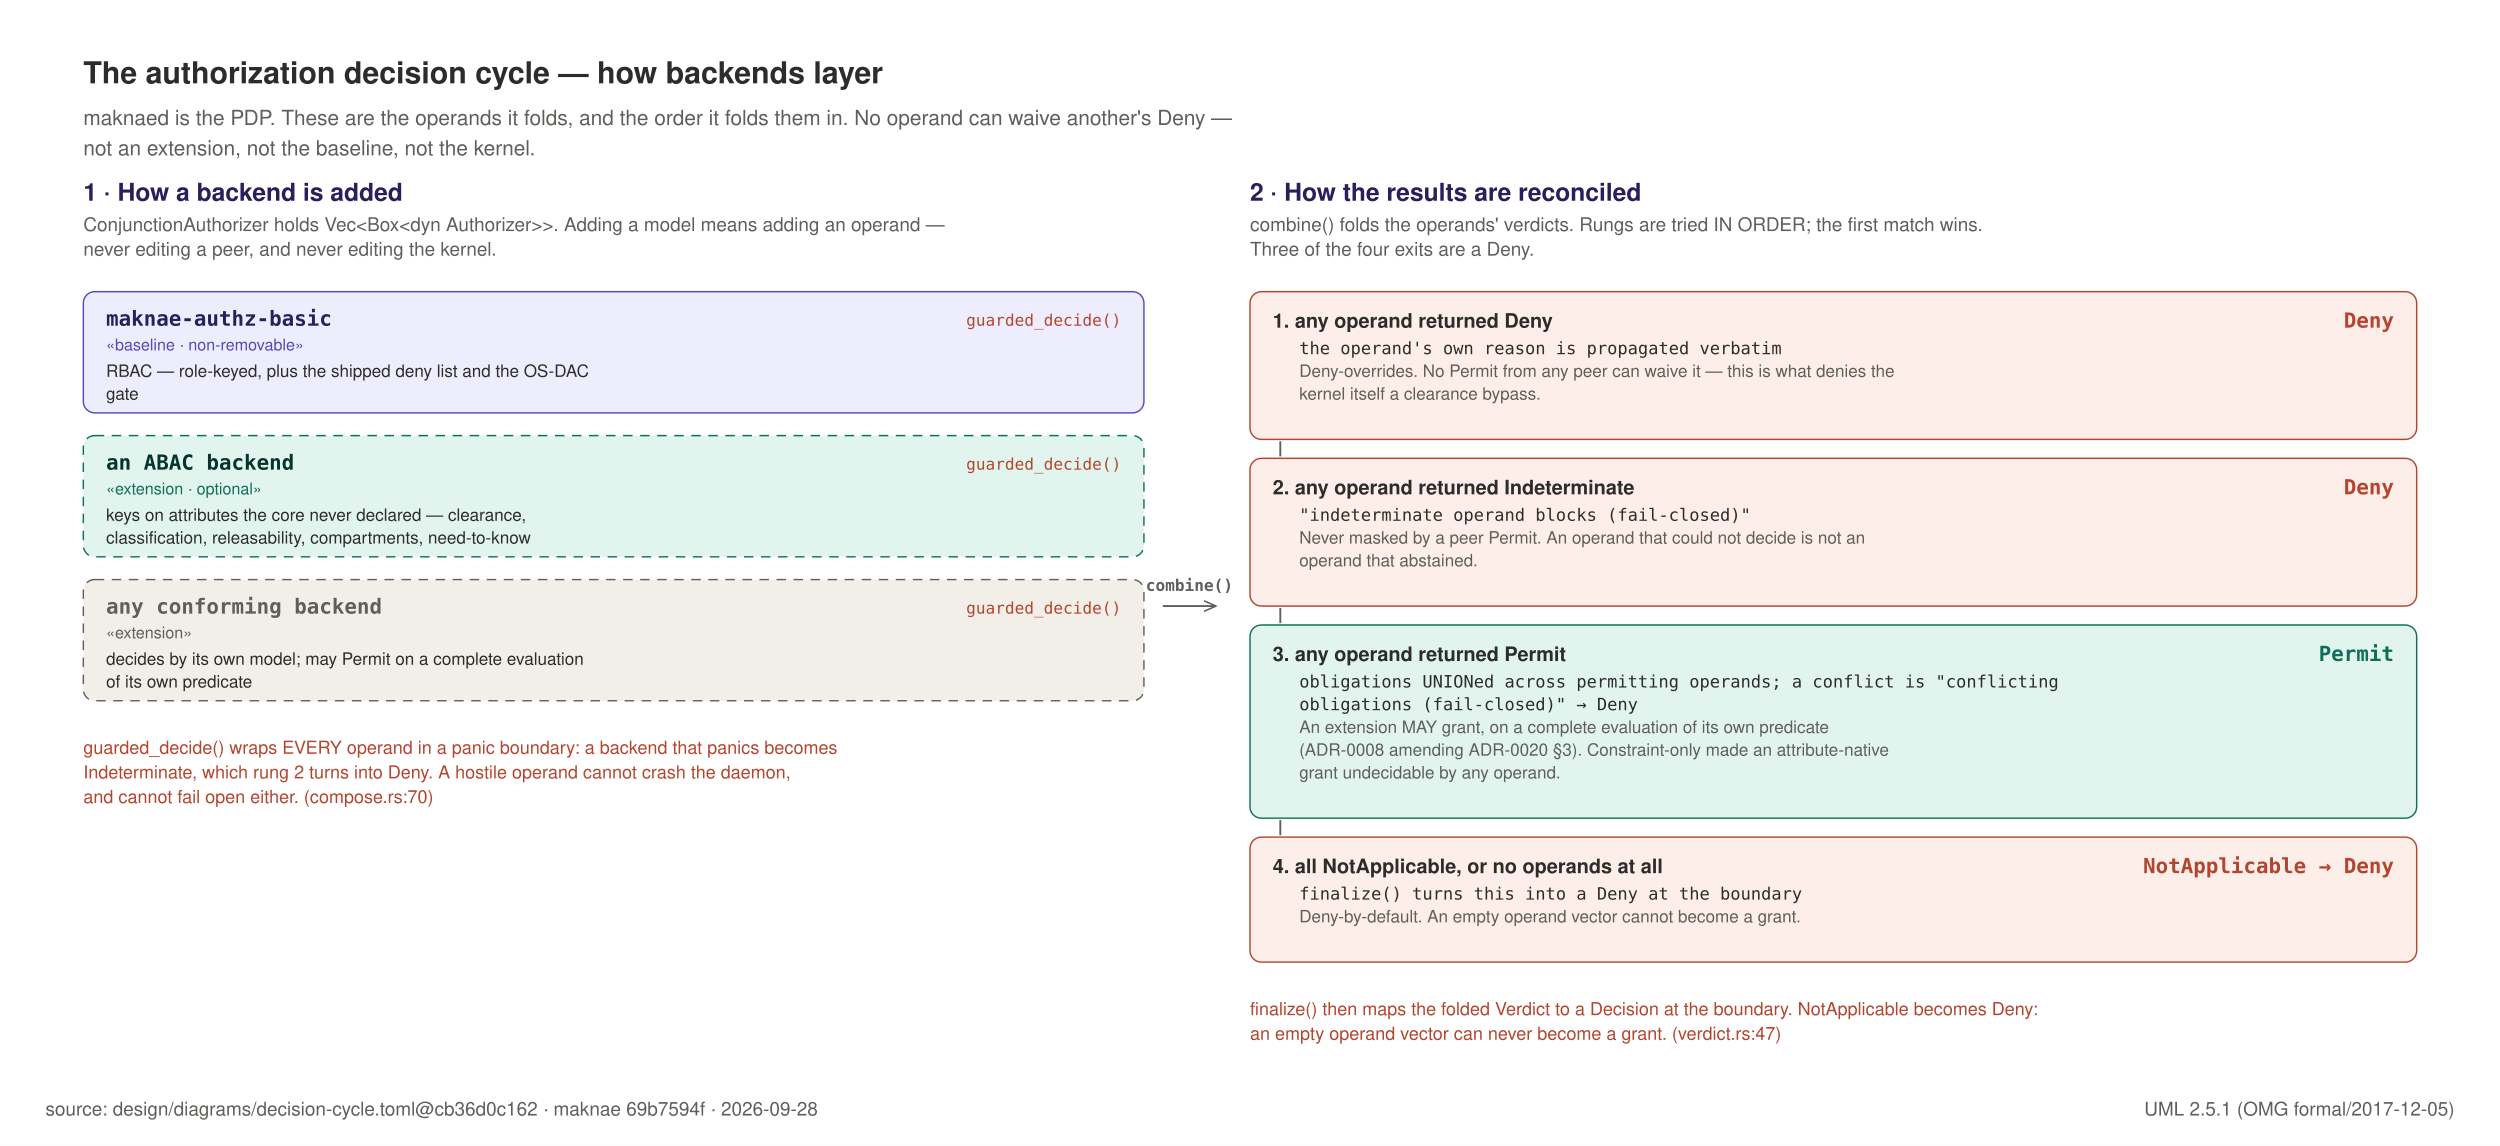
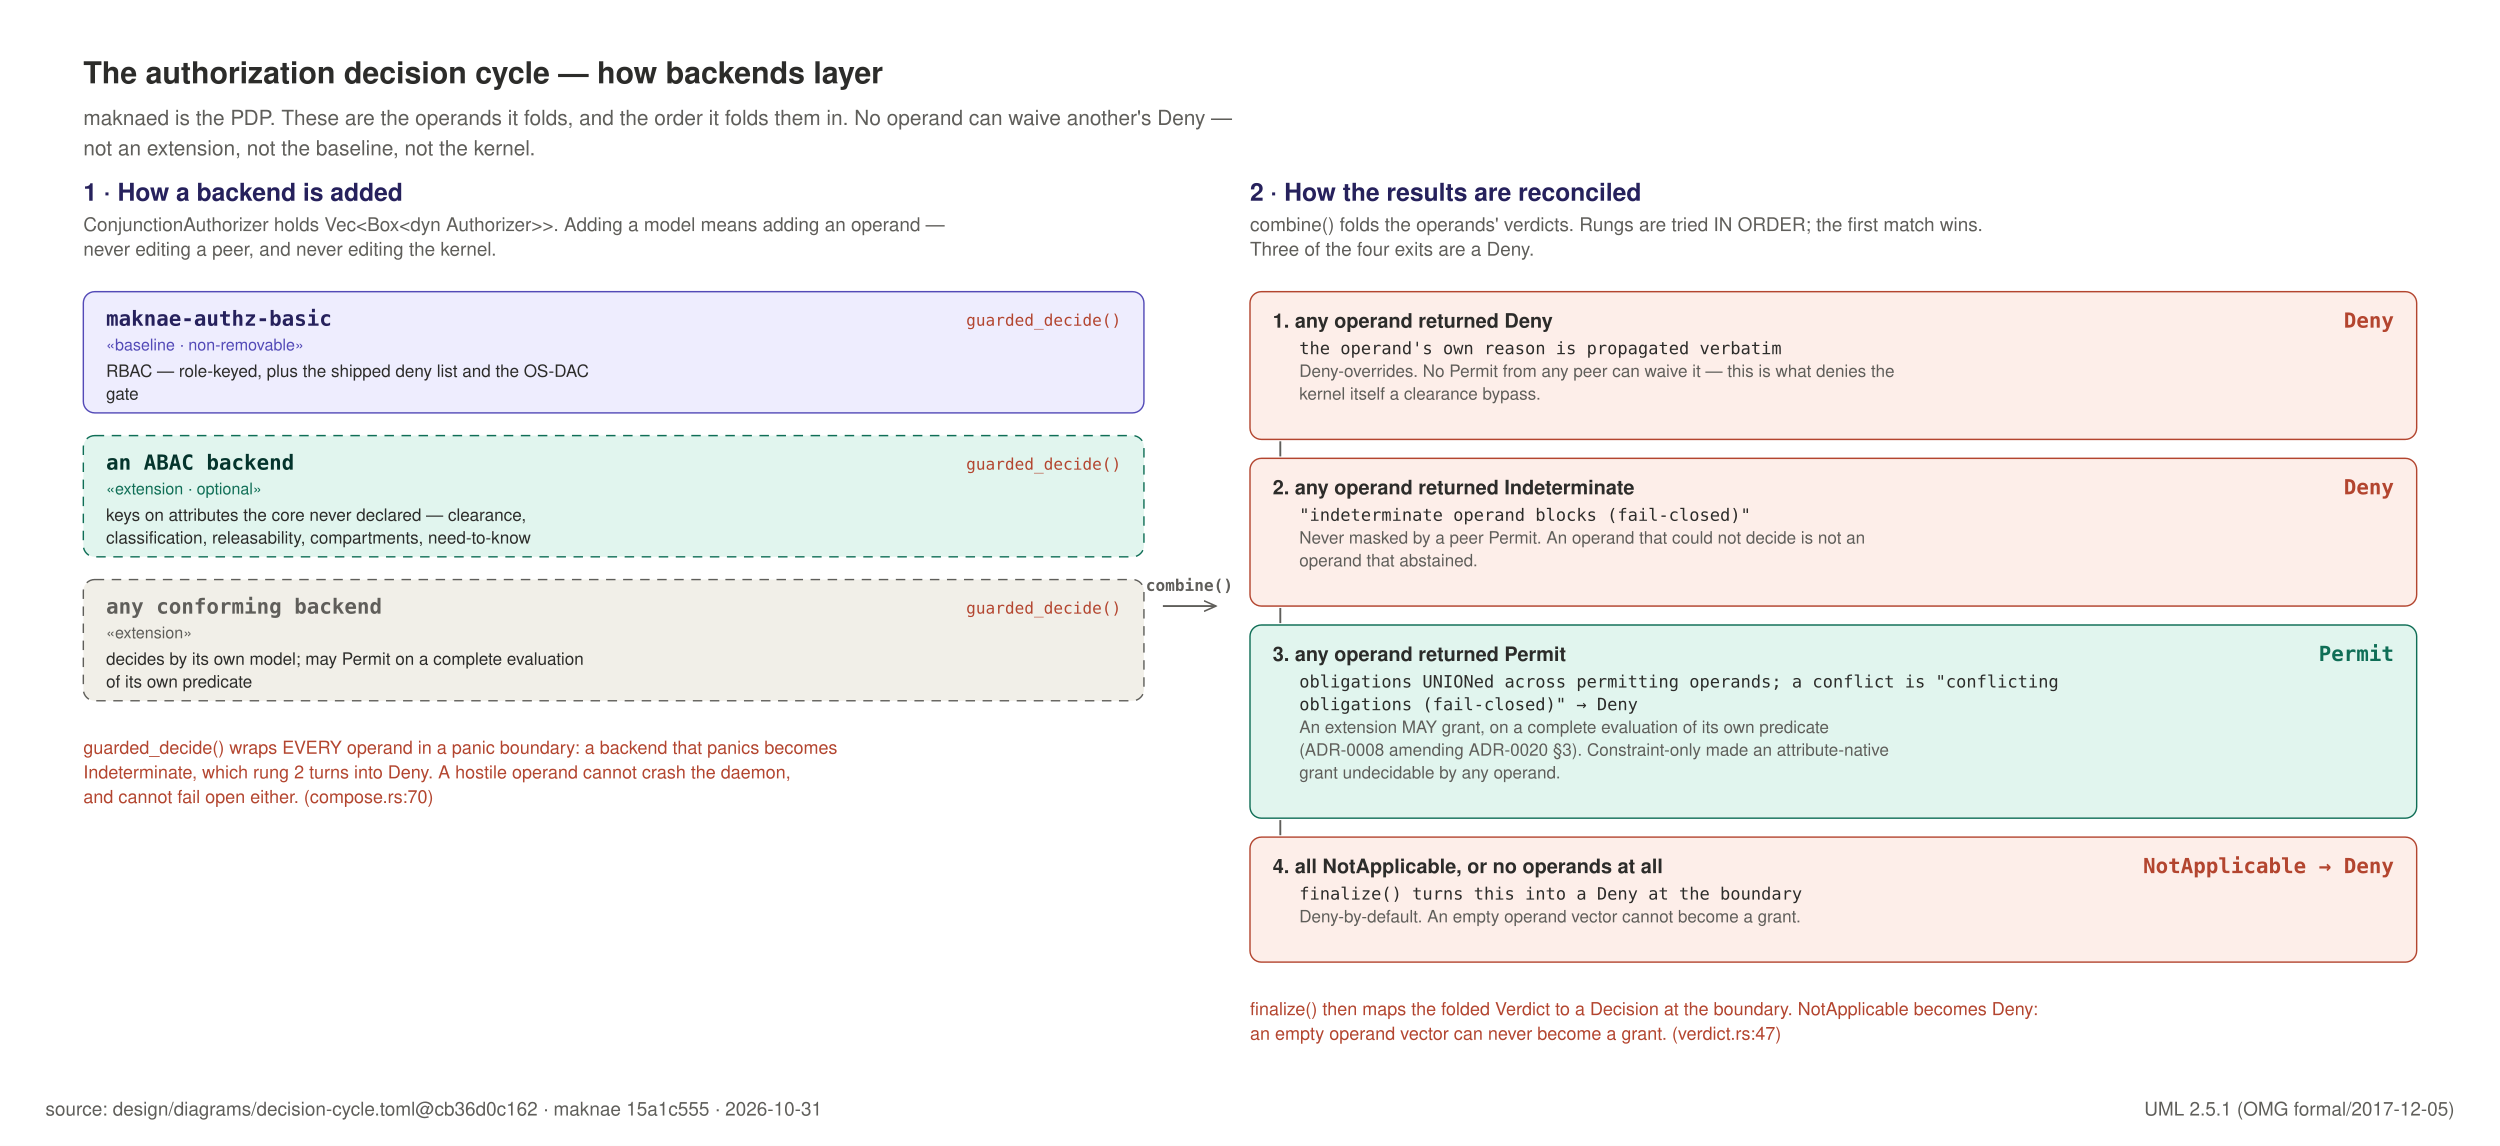
<svg xmlns="http://www.w3.org/2000/svg" width="1320" height="605" viewBox="0 0 1320 605" role="img">
  <rect x="0" y="0" width="1320" height="605" fill="#FFFFFF" />
  <text x="44" y="44" text-anchor="start" font-family="Helvetica, Arial, sans-serif" font-size="16" font-weight="600" fill="#2C2C2A">The authorization decision cycle — how backends layer</text>
  <text x="44" y="66" text-anchor="start" font-family="Helvetica, Arial, sans-serif" font-size="11" font-weight="400" fill="#5F5E5A">maknaed is the PDP. These are the operands it folds, and the order it folds them in. No operand can waive another's Deny —</text>
  <text x="44" y="82" text-anchor="start" font-family="Helvetica, Arial, sans-serif" font-size="11" font-weight="400" fill="#5F5E5A">not an extension, not the baseline, not the kernel.</text>
  <text x="44" y="106" text-anchor="start" font-family="Helvetica, Arial, sans-serif" font-size="13" font-weight="600" fill="#26215C">1 · How a backend is added</text>
  <text x="44" y="122" text-anchor="start" font-family="Helvetica, Arial, sans-serif" font-size="10" font-weight="400" fill="#5F5E5A">ConjunctionAuthorizer holds Vec&lt;Box&lt;dyn Authorizer&gt;&gt;. Adding a model means adding an operand —</text>
  <text x="44" y="135" text-anchor="start" font-family="Helvetica, Arial, sans-serif" font-size="10" font-weight="400" fill="#5F5E5A">never editing a peer, and never editing the kernel.</text>
  <rect x="44" y="154" width="560" height="64" rx="6" fill="#EEEDFE" stroke="#534AB7" stroke-width="0.75" />
  <text x="56" y="172" text-anchor="start" font-family="ui-monospace, SFMono-Regular, Menlo, monospace" font-size="11" font-weight="600" fill="#26215C">maknae-authz-basic</text>
  <text x="56" y="185" text-anchor="start" font-family="Helvetica, Arial, sans-serif" font-size="8.5" font-weight="400" fill="#534AB7">«baseline · non-removable»</text>
  <text x="56" y="199" text-anchor="start" font-family="Helvetica, Arial, sans-serif" font-size="9" font-weight="400" fill="#2C2C2A">RBAC — role-keyed, plus the shipped deny list and the OS-DAC</text>
  <text x="56" y="211" text-anchor="start" font-family="Helvetica, Arial, sans-serif" font-size="9" font-weight="400" fill="#2C2C2A">gate</text>
  <text x="592" y="172" text-anchor="end" font-family="ui-monospace, SFMono-Regular, Menlo, monospace" font-size="8.5" font-weight="400" fill="#B3452F">guarded_decide()</text>
  <rect x="44" y="230" width="560" height="64" rx="6" fill="#E1F5EE" stroke="#0F6E56" stroke-width="0.75" stroke-dasharray="5 4" />
  <text x="56" y="248" text-anchor="start" font-family="ui-monospace, SFMono-Regular, Menlo, monospace" font-size="11" font-weight="600" fill="#04342C">an ABAC backend</text>
  <text x="56" y="261" text-anchor="start" font-family="Helvetica, Arial, sans-serif" font-size="8.5" font-weight="400" fill="#0F6E56">«extension · optional»</text>
  <text x="56" y="275" text-anchor="start" font-family="Helvetica, Arial, sans-serif" font-size="9" font-weight="400" fill="#2C2C2A">keys on attributes the core never declared — clearance,</text>
  <text x="56" y="287" text-anchor="start" font-family="Helvetica, Arial, sans-serif" font-size="9" font-weight="400" fill="#2C2C2A">classification, releasability, compartments, need-to-know</text>
  <text x="592" y="248" text-anchor="end" font-family="ui-monospace, SFMono-Regular, Menlo, monospace" font-size="8.5" font-weight="400" fill="#B3452F">guarded_decide()</text>
  <rect x="44" y="306" width="560" height="64" rx="6" fill="#F1EFE8" stroke="#5F5E5A" stroke-width="0.75" stroke-dasharray="5 4" />
  <text x="56" y="324" text-anchor="start" font-family="ui-monospace, SFMono-Regular, Menlo, monospace" font-size="11" font-weight="600" fill="#5F5E5A">any conforming backend</text>
  <text x="56" y="337" text-anchor="start" font-family="Helvetica, Arial, sans-serif" font-size="8.5" font-weight="400" fill="#5F5E5A">«extension»</text>
  <text x="56" y="351" text-anchor="start" font-family="Helvetica, Arial, sans-serif" font-size="9" font-weight="400" fill="#2C2C2A">decides by its own model; may Permit on a complete evaluation</text>
  <text x="56" y="363" text-anchor="start" font-family="Helvetica, Arial, sans-serif" font-size="9" font-weight="400" fill="#2C2C2A">of its own predicate</text>
  <text x="592" y="324" text-anchor="end" font-family="ui-monospace, SFMono-Regular, Menlo, monospace" font-size="8.5" font-weight="400" fill="#B3452F">guarded_decide()</text>
  <text x="44" y="398" text-anchor="start" font-family="Helvetica, Arial, sans-serif" font-size="9.5" font-weight="400" fill="#B3452F">guarded_decide() wraps EVERY operand in a panic boundary: a backend that panics becomes</text>
  <text x="44" y="411" text-anchor="start" font-family="Helvetica, Arial, sans-serif" font-size="9.5" font-weight="400" fill="#B3452F">Indeterminate, which rung 2 turns into Deny. A hostile operand cannot crash the daemon,</text>
  <text x="44" y="424" text-anchor="start" font-family="Helvetica, Arial, sans-serif" font-size="9.5" font-weight="400" fill="#B3452F">and cannot fail open either.  (compose.rs:70)</text>
  <path d="M 614 320 h 28" stroke="#5F5E5A" stroke-width="1" marker-end="url(#dep2)" />
  <defs>
    <marker id="dep2" viewBox="0 0 10 10" refX="9" refY="5" markerWidth="7" markerHeight="7" orient="auto-start-reverse">
      <path d="M 0 1 L 9 5 L 0 9" fill="none" stroke="#5F5E5A" stroke-width="1.2" />
    </marker>
  </defs>
  <text x="628" y="312" text-anchor="middle" font-family="ui-monospace, SFMono-Regular, Menlo, monospace" font-size="8.5" font-weight="600" fill="#5F5E5A">combine()</text>
  <text x="660" y="106" text-anchor="start" font-family="Helvetica, Arial, sans-serif" font-size="13" font-weight="600" fill="#26215C">2 · How the results are reconciled</text>
  <text x="660" y="122" text-anchor="start" font-family="Helvetica, Arial, sans-serif" font-size="10" font-weight="400" fill="#5F5E5A">combine() folds the operands' verdicts. Rungs are tried IN ORDER; the first match wins.</text>
  <text x="660" y="135" text-anchor="start" font-family="Helvetica, Arial, sans-serif" font-size="10" font-weight="400" fill="#5F5E5A">Three of the four exits are a Deny.</text>
  <rect x="660" y="154" width="616" height="78" rx="6" fill="#FDEEE9" stroke="#B3452F" stroke-width="0.75" />
  <text x="672" y="173" text-anchor="start" font-family="Helvetica, Arial, sans-serif" font-size="10.5" font-weight="600" fill="#2C2C2A">1.  any operand returned Deny</text>
  <text x="1264" y="173" text-anchor="end" font-family="ui-monospace, SFMono-Regular, Menlo, monospace" font-size="11" font-weight="700" fill="#B3452F">Deny</text>
  <text x="686" y="187" text-anchor="start" font-family="ui-monospace, SFMono-Regular, Menlo, monospace" font-size="9" font-weight="400" fill="#2C2C2A">the operand's own reason is propagated verbatim</text>
  <text x="686" y="199" text-anchor="start" font-family="Helvetica, Arial, sans-serif" font-size="9" font-weight="400" fill="#5F5E5A">Deny-overrides. No Permit from any peer can waive it — this is what denies the</text>
  <text x="686" y="211" text-anchor="start" font-family="Helvetica, Arial, sans-serif" font-size="9" font-weight="400" fill="#5F5E5A">kernel itself a clearance bypass.</text>
  <line x1="676" y1="233" x2="676" y2="241" stroke="#5F5E5A" stroke-width="1" />
  <rect x="660" y="242" width="616" height="78" rx="6" fill="#FDEEE9" stroke="#B3452F" stroke-width="0.75" />
  <text x="672" y="261" text-anchor="start" font-family="Helvetica, Arial, sans-serif" font-size="10.5" font-weight="600" fill="#2C2C2A">2.  any operand returned Indeterminate</text>
  <text x="1264" y="261" text-anchor="end" font-family="ui-monospace, SFMono-Regular, Menlo, monospace" font-size="11" font-weight="700" fill="#B3452F">Deny</text>
  <text x="686" y="275" text-anchor="start" font-family="ui-monospace, SFMono-Regular, Menlo, monospace" font-size="9" font-weight="400" fill="#2C2C2A">"indeterminate operand blocks (fail-closed)"</text>
  <text x="686" y="287" text-anchor="start" font-family="Helvetica, Arial, sans-serif" font-size="9" font-weight="400" fill="#5F5E5A">Never masked by a peer Permit. An operand that could not decide is not an</text>
  <text x="686" y="299" text-anchor="start" font-family="Helvetica, Arial, sans-serif" font-size="9" font-weight="400" fill="#5F5E5A">operand that abstained.</text>
  <line x1="676" y1="321" x2="676" y2="329" stroke="#5F5E5A" stroke-width="1" />
  <rect x="660" y="330" width="616" height="102" rx="6" fill="#E1F5EE" stroke="#0F6E56" stroke-width="0.75" />
  <text x="672" y="349" text-anchor="start" font-family="Helvetica, Arial, sans-serif" font-size="10.5" font-weight="600" fill="#2C2C2A">3.  any operand returned Permit</text>
  <text x="1264" y="349" text-anchor="end" font-family="ui-monospace, SFMono-Regular, Menlo, monospace" font-size="11" font-weight="700" fill="#0F6E56">Permit</text>
  <text x="686" y="363" text-anchor="start" font-family="ui-monospace, SFMono-Regular, Menlo, monospace" font-size="9" font-weight="400" fill="#2C2C2A">obligations UNIONed across permitting operands; a conflict is "conflicting</text>
  <text x="686" y="375" text-anchor="start" font-family="ui-monospace, SFMono-Regular, Menlo, monospace" font-size="9" font-weight="400" fill="#2C2C2A">obligations (fail-closed)" → Deny</text>
  <text x="686" y="387" text-anchor="start" font-family="Helvetica, Arial, sans-serif" font-size="9" font-weight="400" fill="#5F5E5A">An extension MAY grant, on a complete evaluation of its own predicate</text>
  <text x="686" y="399" text-anchor="start" font-family="Helvetica, Arial, sans-serif" font-size="9" font-weight="400" fill="#5F5E5A">(ADR-0008 amending ADR-0020 §3). Constraint-only made an attribute-native</text>
  <text x="686" y="411" text-anchor="start" font-family="Helvetica, Arial, sans-serif" font-size="9" font-weight="400" fill="#5F5E5A">grant undecidable by any operand.</text>
  <line x1="676" y1="433" x2="676" y2="441" stroke="#5F5E5A" stroke-width="1" />
  <rect x="660" y="442" width="616" height="66" rx="6" fill="#FDEEE9" stroke="#B3452F" stroke-width="0.75" />
  <text x="672" y="461" text-anchor="start" font-family="Helvetica, Arial, sans-serif" font-size="10.5" font-weight="600" fill="#2C2C2A">4.  all NotApplicable, or no operands at all</text>
  <text x="1264" y="461" text-anchor="end" font-family="ui-monospace, SFMono-Regular, Menlo, monospace" font-size="11" font-weight="700" fill="#B3452F">NotApplicable → Deny</text>
  <text x="686" y="475" text-anchor="start" font-family="ui-monospace, SFMono-Regular, Menlo, monospace" font-size="9" font-weight="400" fill="#2C2C2A">finalize() turns this into a Deny at the boundary</text>
  <text x="686" y="487" text-anchor="start" font-family="Helvetica, Arial, sans-serif" font-size="9" font-weight="400" fill="#5F5E5A">Deny-by-default. An empty operand vector cannot become a grant.</text>
  <text x="660" y="536" text-anchor="start" font-family="Helvetica, Arial, sans-serif" font-size="9.5" font-weight="400" fill="#B3452F">finalize() then maps the folded Verdict to a Decision at the boundary. NotApplicable becomes Deny:</text>
  <text x="660" y="549" text-anchor="start" font-family="Helvetica, Arial, sans-serif" font-size="9.5" font-weight="400" fill="#B3452F">an empty operand vector can never become a grant. (verdict.rs:47)</text>
-   <text x="24" y="589" text-anchor="start" font-family="Helvetica, Arial, sans-serif" font-size="10" font-weight="400" fill="#5F5E5A">source: design/diagrams/decision-cycle.toml@cb36d0c162 · maknae 69b7594f · 2026-09-28</text>
+   <text x="24" y="589" text-anchor="start" font-family="Helvetica, Arial, sans-serif" font-size="10" font-weight="400" fill="#5F5E5A">source: design/diagrams/decision-cycle.toml@cb36d0c162 · maknae 15a1c555 · 2026-10-31</text>
  <text x="1296" y="589" text-anchor="end" font-family="Helvetica, Arial, sans-serif" font-size="10" font-weight="400" fill="#5F5E5A">UML 2.5.1 (OMG formal/2017-12-05)</text>
</svg>
